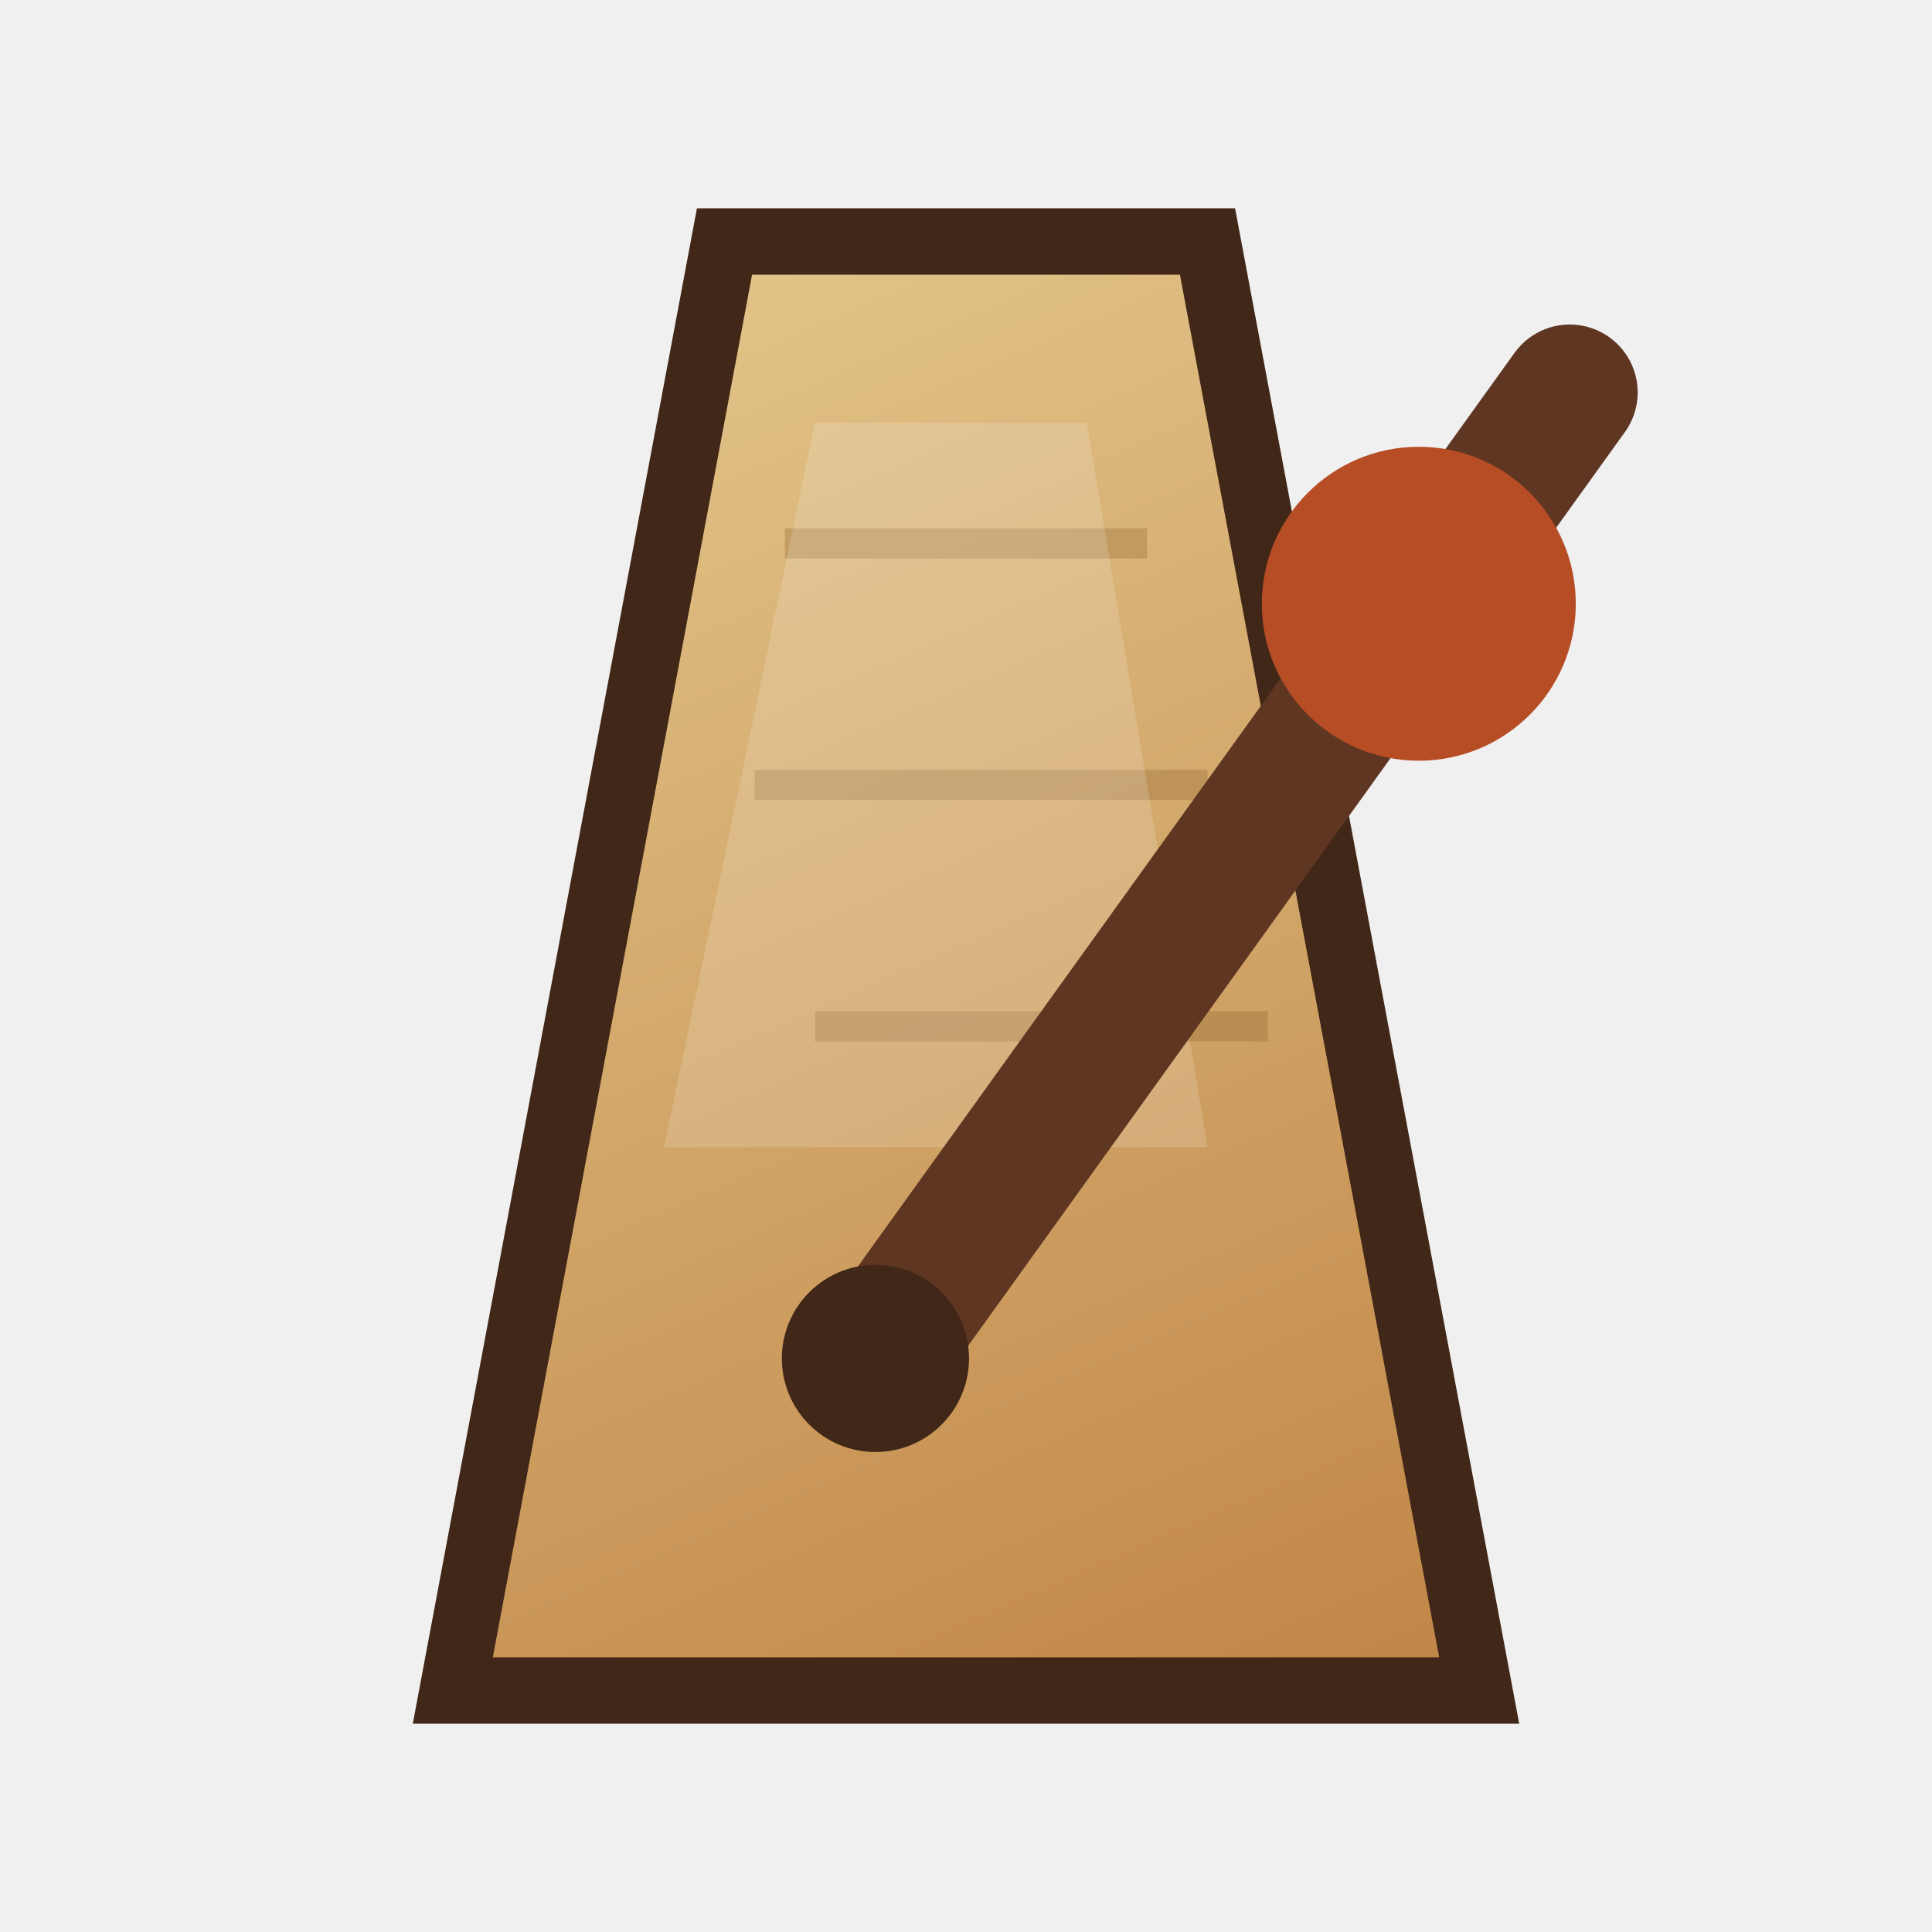
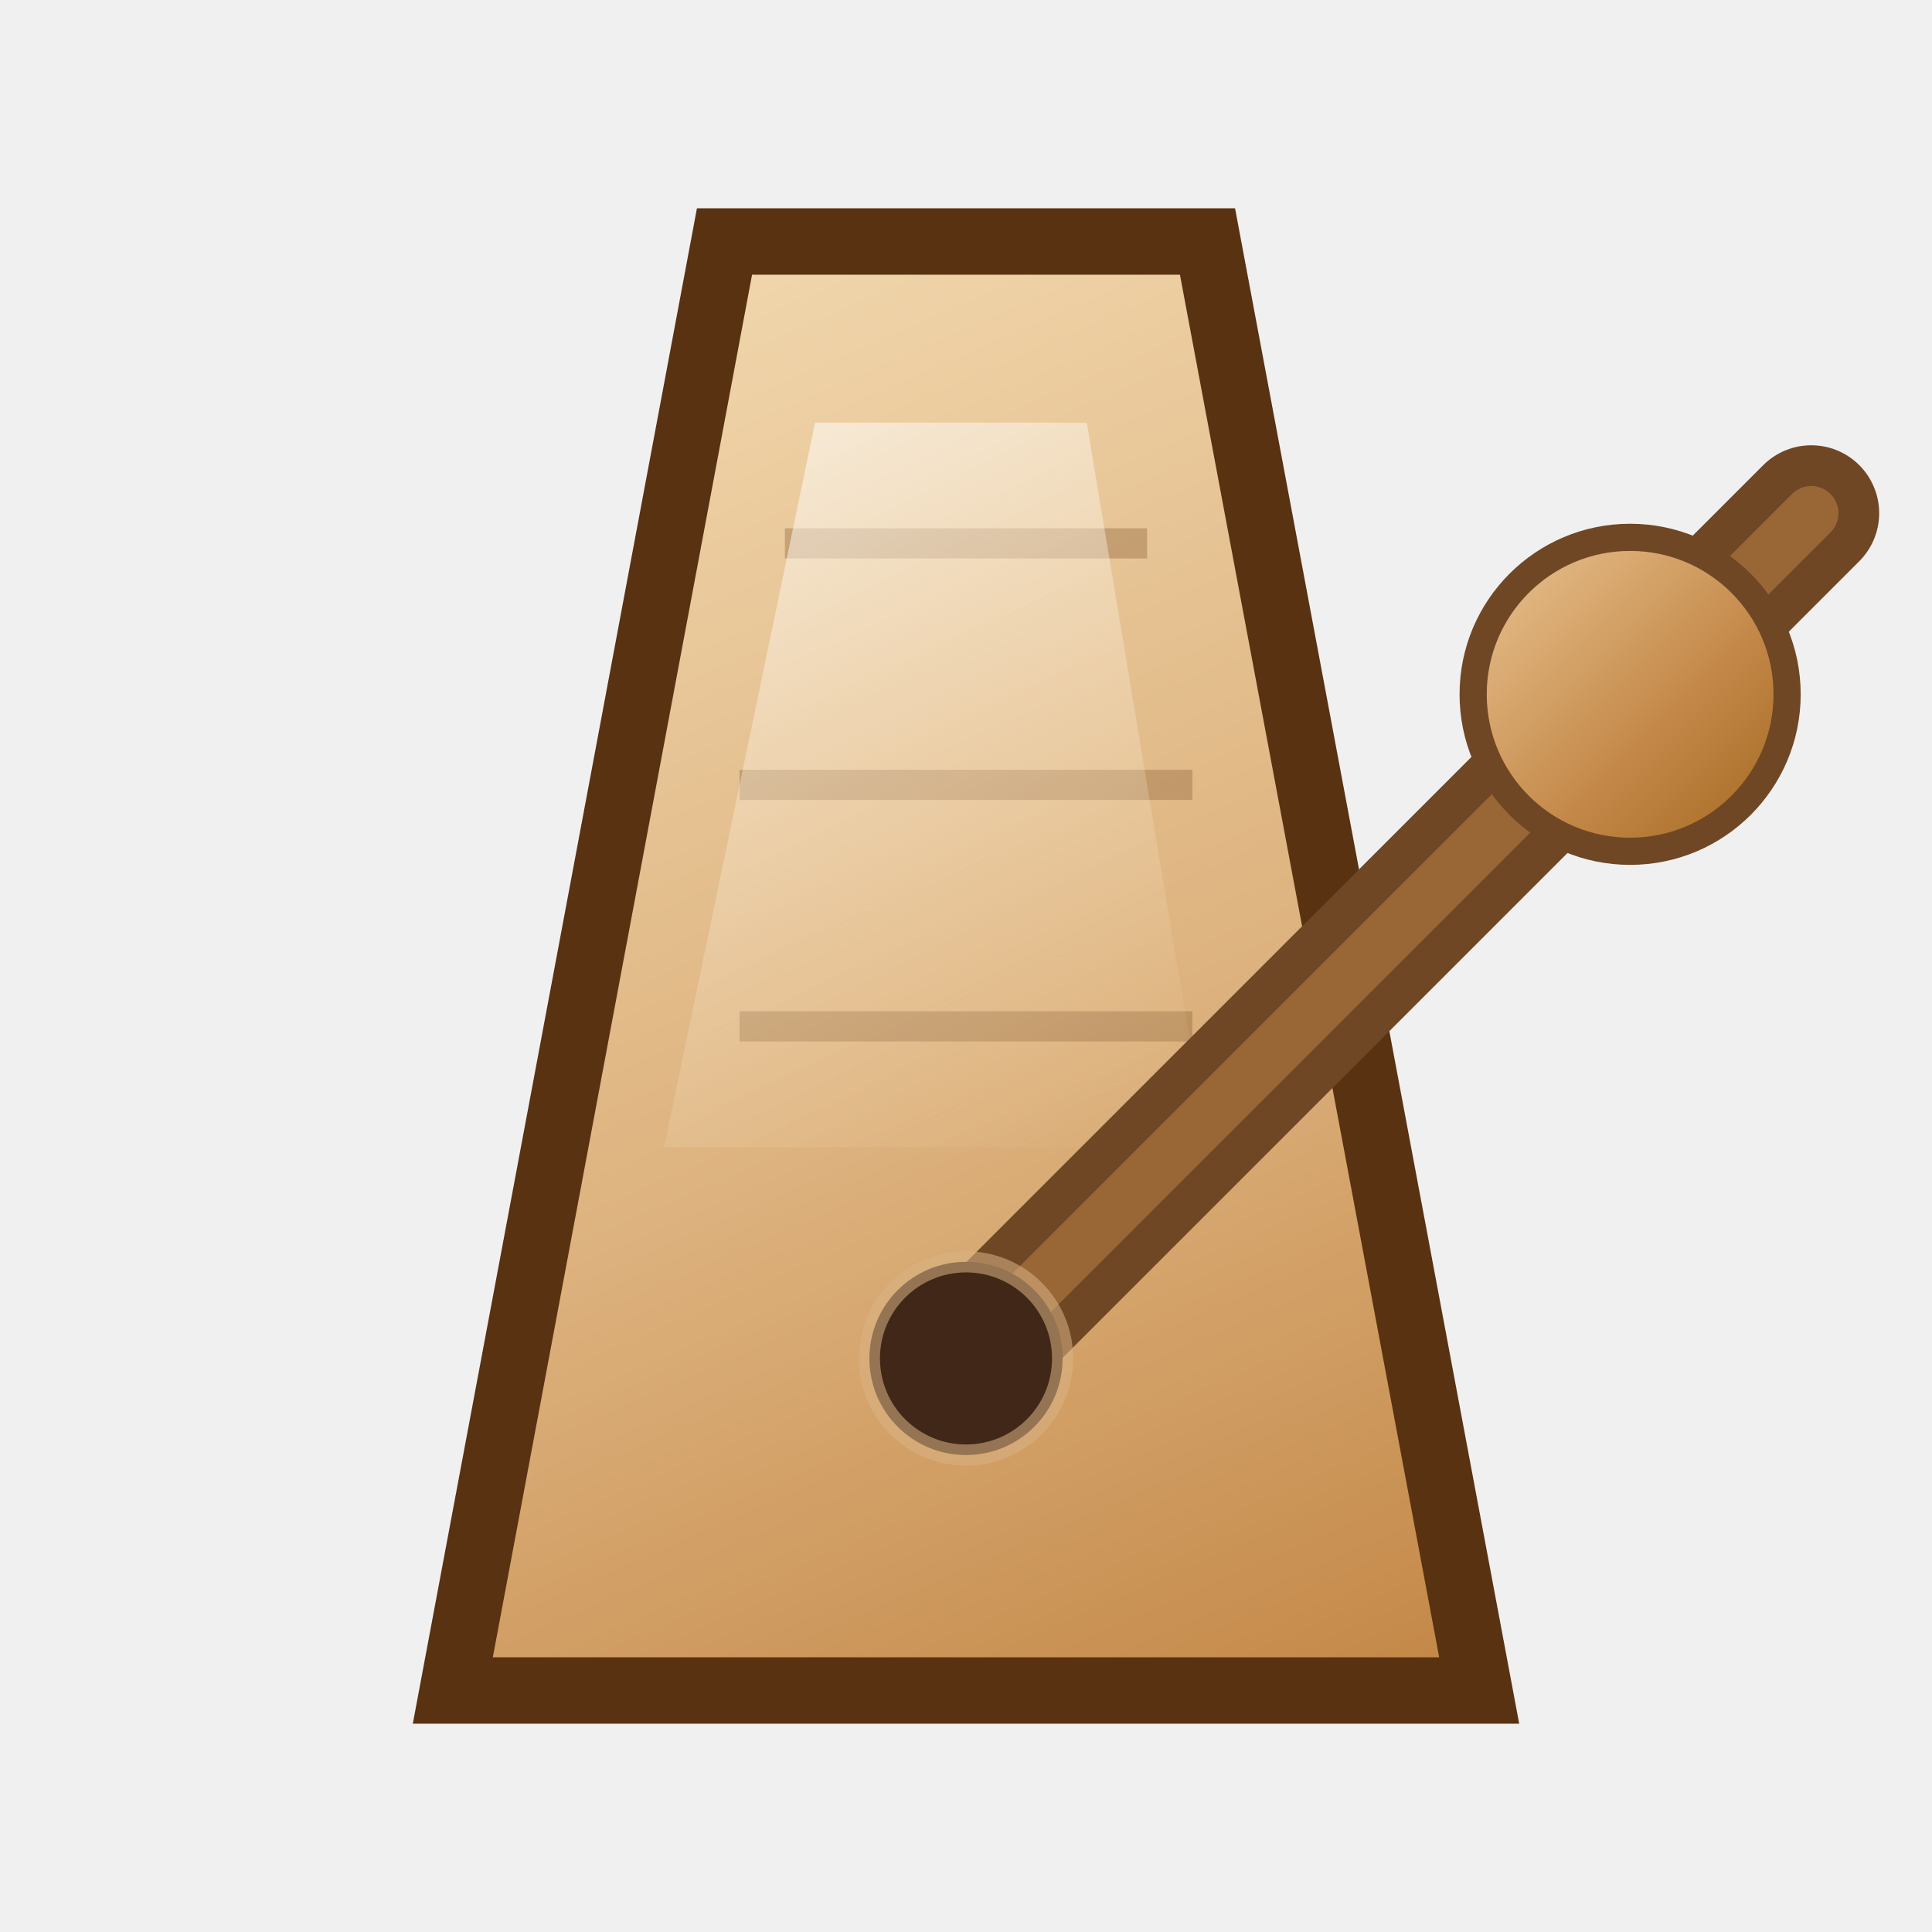
<svg xmlns="http://www.w3.org/2000/svg" viewBox="0 0 64 64">
  <defs>
    <linearGradient id="a" x1="24" x2="45" y1="8" y2="56" gradientUnits="userSpaceOnUse">
-       <stop stop-color="#e2c489" />
-       <stop offset="1" stop-color="#c18748" />
+       <stop stop-color="#f1d7ad" />
+       <stop offset=".55" stop-color="#ddb27e" />
+       <stop offset="1" stop-color="#c48949" />
+     </linearGradient>
+     <linearGradient id="b" x1="27" x2="39" y1="14" y2="38" gradientUnits="userSpaceOnUse">
+       <stop stop-color="#fdfcf9" stop-opacity=".58" />
+       <stop offset="1" stop-color="#f9e1ba" stop-opacity="0" />
+     </linearGradient>
+     <linearGradient id="c" x1="48" x2="60" y1="17" y2="29" gradientUnits="userSpaceOnUse">
+       <stop stop-color="#f0ce9f" />
+       <stop offset=".58" stop-color="#c48949" />
+       <stop offset="1" stop-color="#9a5f15" />
    </linearGradient>
  </defs>
-   <path fill="url(#a)" stroke="#402717" stroke-width="2.2" d="M24 8H40L49 56H15Z" />
-   <path stroke="#8a602e" stroke-opacity=".3" d="M26 18h12m-13 8h15m2 8H27" />
-   <path fill="#fff" fill-opacity=".16" d="M27 14h9l4 24H22z" />
-   <path stroke="#5f3622" stroke-linecap="round" stroke-width="4.5" d="M29 45 52 13" />
-   <circle cx="29" cy="45" r="3.1" fill="#402717" />
-   <circle cx="47" cy="20" r="5.2" fill="#b64d25" />
+   <path fill="url(#a)" stroke="#593211" stroke-width="2.2" d="M24 8H40L49 56H15Z" />
+   <path stroke="#8c6339" stroke-opacity=".38" d="M26 18h12M24.5 26h15M24.5 34h15" />
+   <path fill="url(#b)" d="M27 14h9l4 24H22z" />
+   <path stroke="#6f4725" stroke-linecap="round" stroke-width="4.5" d="M32 45 60 17" />
+   <path stroke="#c48949" stroke-linecap="round" stroke-opacity=".5" stroke-width="1.8" d="M32 45 60 17" />
+   <circle cx="32" cy="45" r="3.2" fill="#402717" stroke="#d8b383" stroke-opacity=".55" stroke-width=".7" />
+   <circle cx="54" cy="23" r="5.2" fill="url(#c)" stroke="#6f4725" stroke-width=".9" />
</svg>
